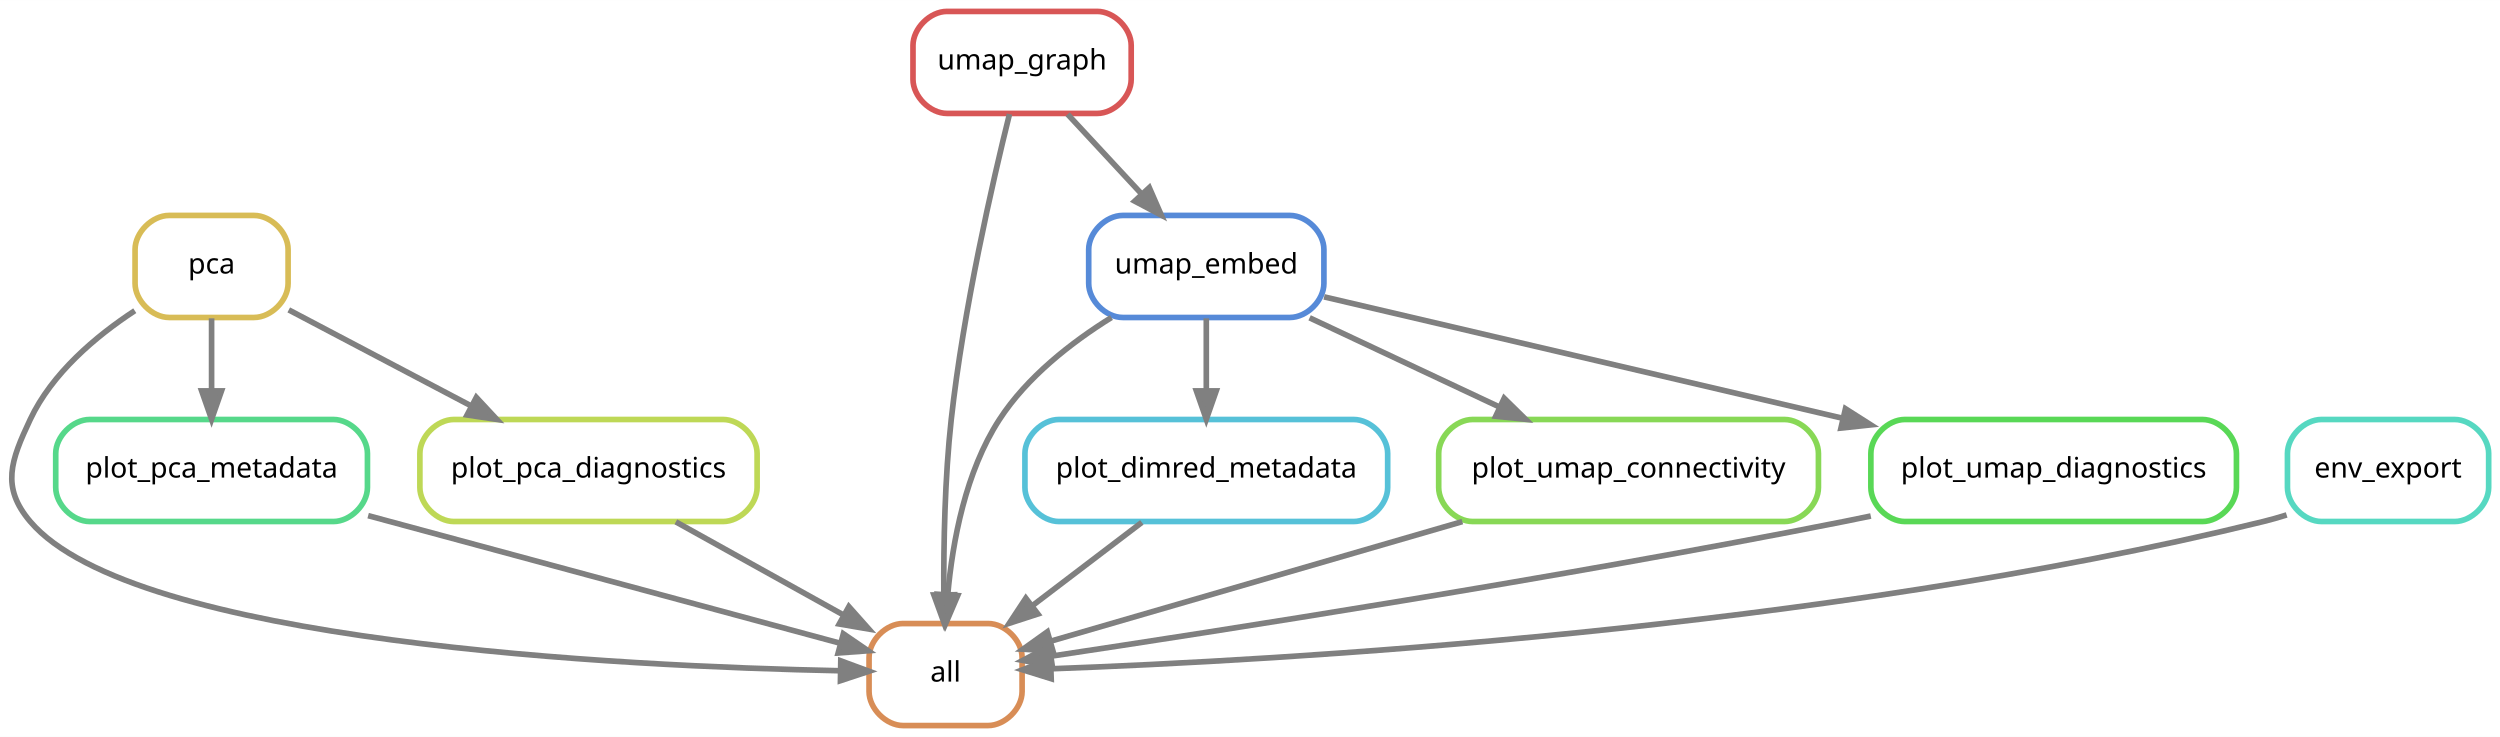
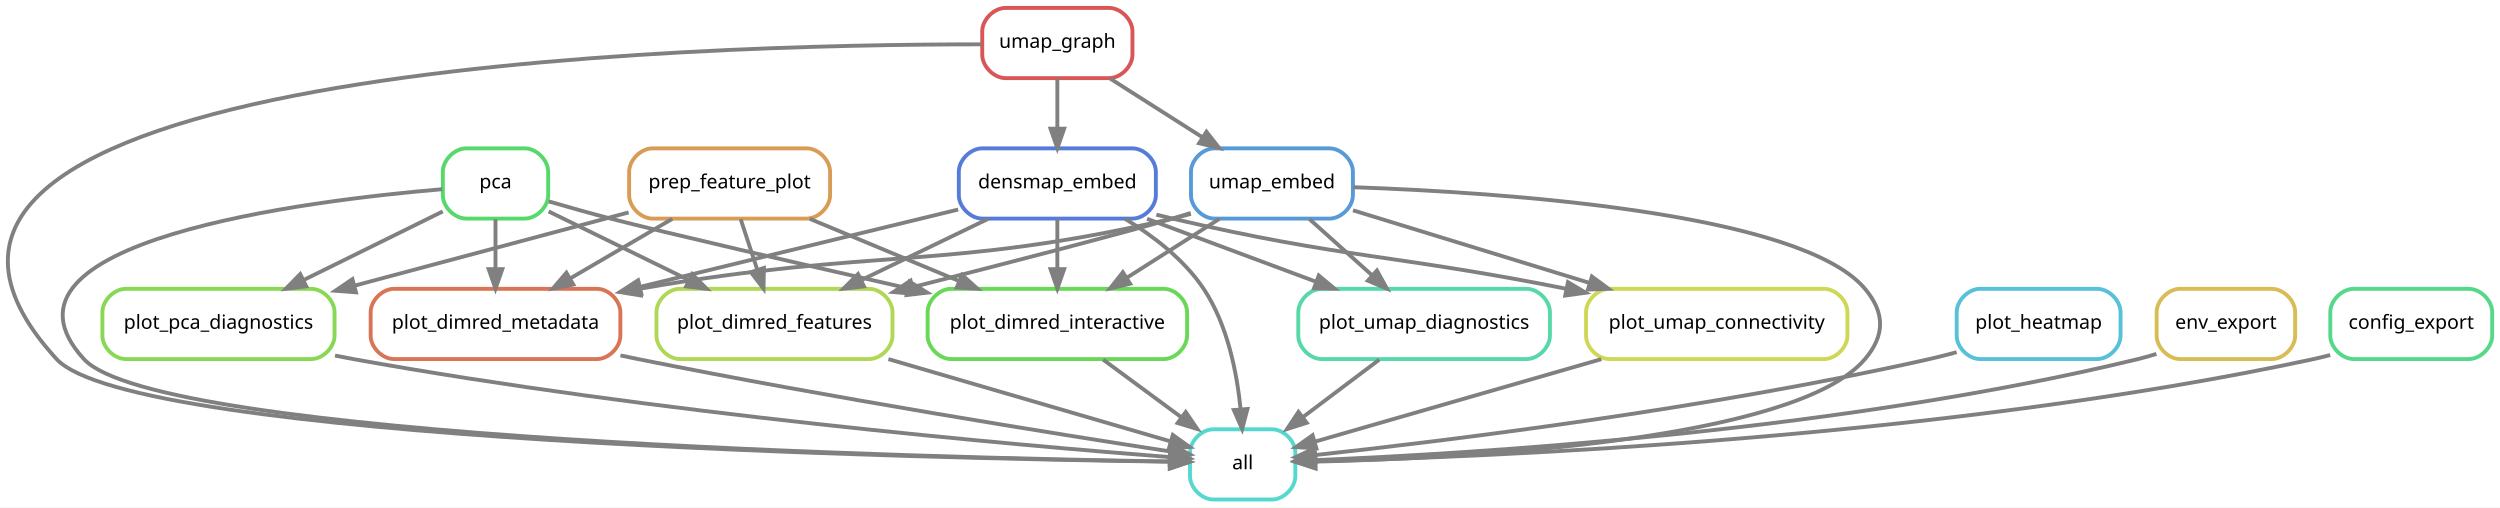
- <svg xmlns="http://www.w3.org/2000/svg" width="882pt" height="260pt" viewBox="0.00 0.00 882.16 260.00">
+ <svg xmlns="http://www.w3.org/2000/svg" width="1281pt" height="260pt" viewBox="0.00 0.00 1281.49 260.00">
  <g id="graph0" class="graph" transform="scale(1 1) rotate(0) translate(4 256)">
-     <polygon fill="white" stroke="transparent" points="-4,4 -4,-256 878.16,-256 878.16,4 -4,4" />
+     <polygon fill="white" stroke="transparent" points="-4,4 -4,-256 1277.49,-256 1277.49,4 -4,4" />
    <g id="node1" class="node">
-       <path fill="none" stroke="#d88d56" stroke-width="2" d="M344.66,-36C344.66,-36 314.66,-36 314.66,-36 308.66,-36 302.66,-30 302.66,-24 302.66,-24 302.66,-12 302.66,-12 302.66,-6 308.66,0 314.66,0 314.66,0 344.66,0 344.66,0 350.66,0 356.66,-6 356.66,-12 356.66,-12 356.66,-24 356.66,-24 356.66,-30 350.66,-36 344.66,-36" />
-       <text text-anchor="middle" x="329.66" y="-15.5" font-family="sans" font-size="10.00">all</text>
+       <path fill="none" stroke="#56d8d0" stroke-width="2" d="M647.99,-36C647.99,-36 617.99,-36 617.99,-36 611.99,-36 605.99,-30 605.99,-24 605.99,-24 605.99,-12 605.99,-12 605.99,-6 611.99,0 617.99,0 617.99,0 647.99,0 647.99,0 653.99,0 659.99,-6 659.99,-12 659.99,-12 659.99,-24 659.99,-24 659.99,-30 653.99,-36 647.99,-36" />
+       <text text-anchor="middle" x="632.99" y="-15.5" font-family="sans" font-size="10.00">all</text>
    </g>
    <g id="node2" class="node">
-       <path fill="none" stroke="#d8bc56" stroke-width="2" d="M85.66,-180C85.66,-180 55.66,-180 55.66,-180 49.66,-180 43.66,-174 43.66,-168 43.66,-168 43.66,-156 43.66,-156 43.66,-150 49.66,-144 55.66,-144 55.66,-144 85.66,-144 85.66,-144 91.66,-144 97.66,-150 97.66,-156 97.66,-156 97.66,-168 97.66,-168 97.66,-174 91.66,-180 85.66,-180" />
-       <text text-anchor="middle" x="70.66" y="-159.5" font-family="sans" font-size="10.00">pca</text>
+       <path fill="none" stroke="#56d86b" stroke-width="2" d="M264.99,-180C264.99,-180 234.99,-180 234.99,-180 228.99,-180 222.99,-174 222.99,-168 222.99,-168 222.99,-156 222.99,-156 222.99,-150 228.99,-144 234.99,-144 234.99,-144 264.99,-144 264.99,-144 270.99,-144 276.99,-150 276.99,-156 276.99,-156 276.99,-168 276.99,-168 276.99,-174 270.99,-180 264.99,-180" />
+       <text text-anchor="middle" x="249.99" y="-159.5" font-family="sans" font-size="10.00">pca</text>
+     </g>
+     <g id="edge8" class="edge">
+       <path fill="none" stroke="grey" stroke-width="2" d="M222.66,-159.06C154.02,-153.24 -16.29,-132.43 38.99,-72 76.59,-30.89 470.82,-21.44 595.44,-19.48" />
+       <polygon fill="grey" stroke="grey" stroke-width="2" points="595.69,-22.97 605.64,-19.32 595.59,-15.97 595.69,-22.97" />
+     </g>
+     <g id="node3" class="node">
+       <path fill="none" stroke="#d87556" stroke-width="2" d="M301.99,-108C301.99,-108 197.99,-108 197.99,-108 191.99,-108 185.99,-102 185.99,-96 185.99,-96 185.99,-84 185.99,-84 185.99,-78 191.99,-72 197.99,-72 197.99,-72 301.99,-72 301.99,-72 307.99,-72 313.99,-78 313.99,-84 313.99,-84 313.99,-96 313.99,-96 313.99,-102 307.99,-108 301.99,-108" />
+       <text text-anchor="middle" x="249.99" y="-87.5" font-family="sans" font-size="10.00">plot_dimred_metadata</text>
+     </g>
+     <g id="edge14" class="edge">
+       <path fill="none" stroke="grey" stroke-width="2" d="M249.99,-143.7C249.99,-135.98 249.99,-126.71 249.99,-118.11" />
+       <polygon fill="grey" stroke="grey" stroke-width="2" points="253.49,-118.1 249.99,-108.1 246.49,-118.1 253.49,-118.1" />
+     </g>
+     <g id="node5" class="node">
+       <path fill="none" stroke="#afd856" stroke-width="2" d="M441.49,-108C441.49,-108 344.49,-108 344.49,-108 338.49,-108 332.49,-102 332.49,-96 332.49,-96 332.49,-84 332.49,-84 332.49,-78 338.49,-72 344.49,-72 344.49,-72 441.49,-72 441.49,-72 447.49,-72 453.49,-78 453.49,-84 453.49,-84 453.49,-96 453.49,-96 453.49,-102 447.49,-108 441.49,-108" />
+       <text text-anchor="middle" x="392.99" y="-87.5" font-family="sans" font-size="10.00">plot_dimred_features</text>
+     </g>
+     <g id="edge18" class="edge">
+       <path fill="none" stroke="grey" stroke-width="2" d="M277.22,-147.67C297.54,-137.72 325.72,-123.93 349.18,-112.44" />
+       <polygon fill="grey" stroke="grey" stroke-width="2" points="350.81,-115.54 358.25,-108 347.73,-109.26 350.81,-115.54" />
+     </g>
+     <g id="node6" class="node">
+       <path fill="none" stroke="#88d856" stroke-width="2" d="M155.49,-108C155.49,-108 60.49,-108 60.49,-108 54.49,-108 48.49,-102 48.49,-96 48.49,-96 48.49,-84 48.49,-84 48.49,-78 54.49,-72 60.49,-72 60.49,-72 155.49,-72 155.49,-72 161.49,-72 167.49,-78 167.49,-84 167.49,-84 167.49,-96 167.49,-96 167.49,-102 161.49,-108 155.49,-108" />
+       <text text-anchor="middle" x="107.99" y="-87.5" font-family="sans" font-size="10.00">plot_pca_diagnostics</text>
+     </g>
+     <g id="edge22" class="edge">
+       <path fill="none" stroke="grey" stroke-width="2" d="M222.94,-147.67C202.77,-137.72 174.79,-123.93 151.48,-112.44" />
+       <polygon fill="grey" stroke="grey" stroke-width="2" points="152.99,-109.28 142.48,-108 149.9,-115.56 152.99,-109.28" />
+     </g>
+     <g id="node7" class="node">
+       <path fill="none" stroke="#68d856" stroke-width="2" d="M592.49,-108C592.49,-108 483.49,-108 483.49,-108 477.49,-108 471.49,-102 471.49,-96 471.49,-96 471.49,-84 471.49,-84 471.49,-78 477.49,-72 483.49,-72 483.49,-72 592.49,-72 592.49,-72 598.49,-72 604.49,-78 604.49,-84 604.49,-84 604.49,-96 604.49,-96 604.49,-102 598.49,-108 592.49,-108" />
+       <text text-anchor="middle" x="537.99" y="-87.5" font-family="sans" font-size="10.00">plot_dimred_interactive</text>
+     </g>
+     <g id="edge24" class="edge">
+       <path fill="none" stroke="grey" stroke-width="2" d="M277.22,-152.83C287.18,-149.92 298.56,-146.71 308.99,-144 337.43,-136.62 406.36,-120.76 461.21,-108.31" />
+       <polygon fill="grey" stroke="grey" stroke-width="2" points="462.3,-111.65 471.28,-106.03 460.75,-104.82 462.3,-111.65" />
+     </g>
+     <g id="edge2" class="edge">
+       <path fill="none" stroke="grey" stroke-width="2" d="M314.03,-73.86C317.06,-73.21 320.05,-72.59 322.99,-72 420.99,-52.23 537.39,-33.63 595.73,-24.64" />
+       <polygon fill="grey" stroke="grey" stroke-width="2" points="596.58,-28.05 605.93,-23.07 595.52,-21.13 596.58,-28.05" />
+     </g>
+     <g id="node4" class="node">
+       <path fill="none" stroke="#d89c56" stroke-width="2" d="M409.49,-180C409.49,-180 330.49,-180 330.49,-180 324.49,-180 318.49,-174 318.49,-168 318.49,-168 318.49,-156 318.49,-156 318.49,-150 324.49,-144 330.49,-144 330.49,-144 409.49,-144 409.49,-144 415.49,-144 421.49,-150 421.49,-156 421.49,-156 421.49,-168 421.49,-168 421.49,-174 415.49,-180 409.49,-180" />
+       <text text-anchor="middle" x="369.99" y="-159.5" font-family="sans" font-size="10.00">prep_feature_plot</text>
+     </g>
+     <g id="edge15" class="edge">
+       <path fill="none" stroke="grey" stroke-width="2" d="M340.63,-143.88C324.94,-134.72 305.43,-123.34 288.53,-113.48" />
+       <polygon fill="grey" stroke="grey" stroke-width="2" points="289.86,-110.21 279.45,-108.19 286.33,-116.25 289.86,-110.21" />
+     </g>
+     <g id="edge19" class="edge">
+       <path fill="none" stroke="grey" stroke-width="2" d="M375.67,-143.7C378.23,-135.9 381.32,-126.51 384.17,-117.83" />
+       <polygon fill="grey" stroke="grey" stroke-width="2" points="387.57,-118.7 387.37,-108.1 380.92,-116.51 387.57,-118.7" />
+     </g>
+     <g id="edge23" class="edge">
+       <path fill="none" stroke="grey" stroke-width="2" d="M318.22,-147.17C278.02,-136.43 221.86,-121.42 177.7,-109.62" />
+       <polygon fill="grey" stroke="grey" stroke-width="2" points="178.46,-106.21 167.89,-107.01 176.65,-112.97 178.46,-106.21" />
+     </g>
+     <g id="edge25" class="edge">
+       <path fill="none" stroke="grey" stroke-width="2" d="M411.08,-143.88C434.15,-134.26 463.12,-122.19 487.56,-112.01" />
+       <polygon fill="grey" stroke="grey" stroke-width="2" points="489.14,-115.15 497.02,-108.07 486.44,-108.68 489.14,-115.15" />
+     </g>
+     <g id="edge6" class="edge">
+       <path fill="none" stroke="grey" stroke-width="2" d="M451.39,-71.97C496.48,-58.81 557.48,-41.02 596.04,-29.78" />
+       <polygon fill="grey" stroke="grey" stroke-width="2" points="597.19,-33.09 605.81,-26.93 595.23,-26.37 597.19,-33.09" />
+     </g>
+     <g id="edge5" class="edge">
+       <path fill="none" stroke="grey" stroke-width="2" d="M167.73,-73.79C170.85,-73.15 173.95,-72.55 176.99,-72 331.11,-44.17 517.3,-27.84 595.52,-21.75" />
+       <polygon fill="grey" stroke="grey" stroke-width="2" points="596.12,-25.21 605.83,-20.96 595.59,-18.23 596.12,-25.21" />
+     </g>
+     <g id="edge4" class="edge">
+       <path fill="none" stroke="grey" stroke-width="2" d="M561.47,-71.7C573.55,-62.8 588.44,-51.82 601.5,-42.2" />
+       <polygon fill="grey" stroke="grey" stroke-width="2" points="603.8,-44.85 609.77,-36.1 599.65,-39.22 603.8,-44.85" />
+     </g>
+     <g id="node8" class="node">
+       <path fill="none" stroke="#d85656" stroke-width="2" d="M564.49,-252C564.49,-252 511.49,-252 511.49,-252 505.49,-252 499.49,-246 499.49,-240 499.49,-240 499.49,-228 499.49,-228 499.49,-222 505.49,-216 511.49,-216 511.49,-216 564.49,-216 564.49,-216 570.49,-216 576.49,-222 576.49,-228 576.49,-228 576.49,-240 576.49,-240 576.49,-246 570.49,-252 564.49,-252" />
+       <text text-anchor="middle" x="537.99" y="-231.5" font-family="sans" font-size="10.00">umap_graph</text>
+     </g>
+     <g id="edge1" class="edge">
+       <path fill="none" stroke="grey" stroke-width="2" d="M499.32,-233.33C358.32,-233.34 -112.83,-222.35 24.99,-72 63.6,-29.88 468.83,-21.11 595.42,-19.4" />
+       <polygon fill="grey" stroke="grey" stroke-width="2" points="595.81,-22.89 605.76,-19.26 595.72,-15.89 595.81,-22.89" />
+     </g>
+     <g id="node9" class="node">
+       <path fill="none" stroke="#569ad8" stroke-width="2" d="M677.49,-180C677.49,-180 618.49,-180 618.49,-180 612.49,-180 606.49,-174 606.49,-168 606.49,-168 606.49,-156 606.49,-156 606.49,-150 612.49,-144 618.49,-144 618.49,-144 677.49,-144 677.49,-144 683.49,-144 689.49,-150 689.49,-156 689.49,-156 689.49,-168 689.49,-168 689.49,-174 683.49,-180 677.49,-180" />
+       <text text-anchor="middle" x="647.99" y="-159.5" font-family="sans" font-size="10.00">umap_embed</text>
+     </g>
+     <g id="edge28" class="edge">
+       <path fill="none" stroke="grey" stroke-width="2" d="M564.89,-215.88C579.14,-206.81 596.83,-195.55 612.22,-185.76" />
+       <polygon fill="grey" stroke="grey" stroke-width="2" points="614.42,-188.51 620.97,-180.19 610.66,-182.61 614.42,-188.51" />
+     </g>
+     <g id="node12" class="node">
+       <path fill="none" stroke="#567bd8" stroke-width="2" d="M576.49,-180C576.49,-180 499.49,-180 499.49,-180 493.49,-180 487.49,-174 487.49,-168 487.49,-168 487.49,-156 487.49,-156 487.49,-150 493.49,-144 499.49,-144 499.49,-144 576.49,-144 576.49,-144 582.49,-144 588.49,-150 588.49,-156 588.49,-156 588.49,-168 588.49,-168 588.49,-174 582.49,-180 576.49,-180" />
+       <text text-anchor="middle" x="537.99" y="-159.5" font-family="sans" font-size="10.00">densmap_embed</text>
+     </g>
+     <g id="edge33" class="edge">
+       <path fill="none" stroke="grey" stroke-width="2" d="M537.99,-215.7C537.99,-207.98 537.99,-198.71 537.99,-190.11" />
+       <polygon fill="grey" stroke="grey" stroke-width="2" points="541.49,-190.1 537.99,-180.1 534.49,-190.1 541.49,-190.1" />
+     </g>
+     <g id="edge12" class="edge">
+       <path fill="none" stroke="grey" stroke-width="2" d="M689.57,-160.09C764.84,-157.47 918.93,-147.32 951.99,-108 962.28,-95.75 962.33,-84.21 951.99,-72 916.23,-29.82 746.63,-21.17 670.33,-19.43" />
+       <polygon fill="grey" stroke="grey" stroke-width="2" points="670.27,-15.92 660.2,-19.22 670.13,-22.92 670.27,-15.92" />
+     </g>
+     <g id="edge16" class="edge">
+       <path fill="none" stroke="grey" stroke-width="2" d="M606.42,-146.43C603.25,-145.53 600.08,-144.71 596.99,-144 480.45,-117.18 445.66,-129.27 324.08,-108.08" />
+       <polygon fill="grey" stroke="grey" stroke-width="2" points="324.46,-104.59 314.01,-106.28 323.24,-111.49 324.46,-104.59" />
+     </g>
+     <g id="edge20" class="edge">
+       <path fill="none" stroke="grey" stroke-width="2" d="M606.31,-146.85C603.16,-145.86 600.03,-144.9 596.99,-144 572.12,-136.64 512.26,-121.18 463.77,-108.85" />
+       <polygon fill="grey" stroke="grey" stroke-width="2" points="464.48,-105.42 453.93,-106.35 462.76,-112.2 464.48,-105.42" />
+     </g>
+     <g id="edge26" class="edge">
+       <path fill="none" stroke="grey" stroke-width="2" d="M621.08,-143.88C606.83,-134.81 589.14,-123.55 573.75,-113.76" />
+       <polygon fill="grey" stroke="grey" stroke-width="2" points="575.31,-110.61 565,-108.19 571.56,-116.51 575.31,-110.61" />
+     </g>
+     <g id="node10" class="node">
+       <path fill="none" stroke="#ced856" stroke-width="2" d="M930.99,-108C930.99,-108 820.99,-108 820.99,-108 814.99,-108 808.99,-102 808.99,-96 808.99,-96 808.99,-84 808.99,-84 808.99,-78 814.99,-72 820.99,-72 820.99,-72 930.99,-72 930.99,-72 936.99,-72 942.99,-78 942.99,-84 942.99,-84 942.99,-96 942.99,-96 942.99,-102 936.99,-108 930.99,-108" />
+       <text text-anchor="middle" x="875.99" y="-87.5" font-family="sans" font-size="10.00">plot_umap_connectivity</text>
+     </g>
+     <g id="edge29" class="edge">
+       <path fill="none" stroke="grey" stroke-width="2" d="M689.54,-148.24C723.4,-137.85 771.83,-122.98 810.85,-111" />
+       <polygon fill="grey" stroke="grey" stroke-width="2" points="812.01,-114.3 820.55,-108.02 809.96,-107.61 812.01,-114.3" />
+     </g>
+     <g id="node11" class="node">
+       <path fill="none" stroke="#56d8a9" stroke-width="2" d="M778.49,-108C778.49,-108 673.49,-108 673.49,-108 667.49,-108 661.49,-102 661.49,-96 661.49,-96 661.49,-84 661.49,-84 661.49,-78 667.49,-72 673.49,-72 673.49,-72 778.49,-72 778.49,-72 784.49,-72 790.49,-78 790.49,-84 790.49,-84 790.49,-96 790.49,-96 790.49,-102 784.49,-108 778.49,-108" />
+       <text text-anchor="middle" x="725.99" y="-87.5" font-family="sans" font-size="10.00">plot_umap_diagnostics</text>
+     </g>
+     <g id="edge31" class="edge">
+       <path fill="none" stroke="grey" stroke-width="2" d="M667.27,-143.7C676.9,-135.05 688.71,-124.45 699.21,-115.03" />
+       <polygon fill="grey" stroke="grey" stroke-width="2" points="701.82,-117.39 706.93,-108.1 697.15,-112.18 701.82,-117.39" />
+     </g>
+     <g id="edge7" class="edge">
+       <path fill="none" stroke="grey" stroke-width="2" d="M816.85,-71.97C771.07,-58.78 709.08,-40.92 670.06,-29.68" />
+       <polygon fill="grey" stroke="grey" stroke-width="2" points="670.76,-26.24 660.18,-26.83 668.82,-32.97 670.76,-26.24" />
+     </g>
+     <g id="edge10" class="edge">
+       <path fill="none" stroke="grey" stroke-width="2" d="M703,-71.7C691.17,-62.8 676.59,-51.82 663.81,-42.2" />
+       <polygon fill="grey" stroke="grey" stroke-width="2" points="665.8,-39.32 655.71,-36.1 661.59,-44.91 665.8,-39.32" />
+     </g>
+     <g id="edge13" class="edge">
+       <path fill="none" stroke="grey" stroke-width="2" d="M572.69,-143.89C587.2,-135.07 602.99,-122.99 612.99,-108 625.24,-89.63 630.08,-64.88 631.94,-46.14" />
+       <polygon fill="grey" stroke="grey" stroke-width="2" points="635.43,-46.4 632.72,-36.16 628.45,-45.86 635.43,-46.4" />
+     </g>
+     <g id="edge17" class="edge">
+       <path fill="none" stroke="grey" stroke-width="2" d="M487.16,-148.65C441.97,-137.66 375.33,-121.46 324.18,-109.03" />
+       <polygon fill="grey" stroke="grey" stroke-width="2" points="324.71,-105.56 314.17,-106.6 323.06,-112.36 324.71,-105.56" />
+     </g>
+     <g id="edge21" class="edge">
+       <path fill="none" stroke="grey" stroke-width="2" d="M502.51,-143.88C482.87,-134.39 458.26,-122.51 437.35,-112.42" />
+       <polygon fill="grey" stroke="grey" stroke-width="2" points="438.87,-109.26 428.34,-108.07 435.83,-115.57 438.87,-109.26" />
+     </g>
+     <g id="edge27" class="edge">
+       <path fill="none" stroke="grey" stroke-width="2" d="M537.99,-143.7C537.99,-135.98 537.99,-126.71 537.99,-118.11" />
+       <polygon fill="grey" stroke="grey" stroke-width="2" points="541.49,-118.1 537.99,-108.1 534.49,-118.1 541.49,-118.1" />
+     </g>
+     <g id="edge30" class="edge">
+       <path fill="none" stroke="grey" stroke-width="2" d="M588.75,-146.01C591.53,-145.3 594.29,-144.63 596.99,-144 685.81,-123.35 709.55,-125.83 798.99,-108 799.09,-107.98 799.19,-107.96 799.29,-107.94" />
+       <polygon fill="grey" stroke="grey" stroke-width="2" points="799.73,-111.42 808.83,-106 798.33,-104.56 799.73,-111.42" />
+     </g>
+     <g id="edge32" class="edge">
+       <path fill="none" stroke="grey" stroke-width="2" d="M583.98,-143.88C610.13,-134.14 643.07,-121.87 670.64,-111.61" />
+       <polygon fill="grey" stroke="grey" stroke-width="2" points="671.99,-114.84 680.14,-108.07 669.55,-108.28 671.99,-114.84" />
+     </g>
+     <g id="node13" class="node">
+       <path fill="none" stroke="#56c1d8" stroke-width="2" d="M1070.99,-108C1070.99,-108 1010.99,-108 1010.99,-108 1004.99,-108 998.99,-102 998.99,-96 998.99,-96 998.99,-84 998.99,-84 998.99,-78 1004.99,-72 1010.99,-72 1010.99,-72 1070.99,-72 1070.99,-72 1076.99,-72 1082.99,-78 1082.99,-84 1082.99,-84 1082.99,-96 1082.99,-96 1082.99,-102 1076.99,-108 1070.99,-108" />
+       <text text-anchor="middle" x="1040.99" y="-87.5" font-family="sans" font-size="10.00">plot_heatmap</text>
+     </g>
+     <g id="edge11" class="edge">
+       <path fill="none" stroke="grey" stroke-width="2" d="M998.96,-75.53C994.27,-74.24 989.54,-73.03 984.99,-72 871.64,-46.4 734.9,-29.82 670.28,-22.81" />
+       <polygon fill="grey" stroke="grey" stroke-width="2" points="670.49,-19.31 660.17,-21.73 669.74,-26.27 670.49,-19.31" />
+     </g>
+     <g id="node14" class="node">
+       <path fill="none" stroke="#d8bc56" stroke-width="2" d="M1160.49,-108C1160.49,-108 1113.49,-108 1113.49,-108 1107.49,-108 1101.49,-102 1101.49,-96 1101.49,-96 1101.49,-84 1101.49,-84 1101.49,-78 1107.49,-72 1113.49,-72 1113.49,-72 1160.49,-72 1160.49,-72 1166.49,-72 1172.49,-78 1172.49,-84 1172.49,-84 1172.49,-96 1172.49,-96 1172.49,-102 1166.49,-108 1160.49,-108" />
+       <text text-anchor="middle" x="1136.99" y="-87.5" font-family="sans" font-size="10.00">env_export</text>
    </g>
    <g id="edge3" class="edge">
-       <path fill="none" stroke="grey" stroke-width="2" d="M43.56,-146.39C29.77,-137.34 14.33,-124.32 6.66,-108 -0.15,-93.52 -3.7,-84.2 6.66,-72 42.98,-29.24 215.44,-20.91 292.41,-19.34" />
-       <polygon fill="grey" stroke="grey" stroke-width="2" points="292.68,-22.83 302.62,-19.16 292.56,-15.84 292.68,-22.83" />
+       <path fill="none" stroke="grey" stroke-width="2" d="M1101.37,-74.64C1098.23,-73.65 1095.07,-72.75 1091.99,-72 938.43,-34.73 749.42,-23.44 670.44,-20.21" />
+       <polygon fill="grey" stroke="grey" stroke-width="2" points="670.16,-16.7 660.04,-19.81 669.89,-23.69 670.16,-16.7" />
    </g>
-     <g id="node3" class="node">
-       <path fill="none" stroke="#56d88a" stroke-width="2" d="M113.66,-108C113.66,-108 27.66,-108 27.66,-108 21.66,-108 15.66,-102 15.66,-96 15.66,-96 15.66,-84 15.66,-84 15.66,-78 21.66,-72 27.66,-72 27.66,-72 113.66,-72 113.66,-72 119.66,-72 125.66,-78 125.66,-84 125.66,-84 125.66,-96 125.66,-96 125.66,-102 119.66,-108 113.66,-108" />
-       <text text-anchor="middle" x="70.66" y="-87.5" font-family="sans" font-size="10.00">plot_pca_metadata</text>
-     </g>
-     <g id="edge10" class="edge">
-       <path fill="none" stroke="grey" stroke-width="2" d="M70.66,-143.7C70.66,-135.98 70.66,-126.71 70.66,-118.11" />
-       <polygon fill="grey" stroke="grey" stroke-width="2" points="74.16,-118.1 70.66,-108.1 67.16,-118.1 74.16,-118.1" />
-     </g>
-     <g id="node4" class="node">
-       <path fill="none" stroke="#bed856" stroke-width="2" d="M251.16,-108C251.16,-108 156.16,-108 156.16,-108 150.16,-108 144.16,-102 144.16,-96 144.16,-96 144.16,-84 144.16,-84 144.16,-78 150.16,-72 156.16,-72 156.16,-72 251.16,-72 251.16,-72 257.16,-72 263.16,-78 263.16,-84 263.16,-84 263.16,-96 263.16,-96 263.16,-102 257.16,-108 251.16,-108" />
-       <text text-anchor="middle" x="203.66" y="-87.5" font-family="sans" font-size="10.00">plot_pca_diagnostics</text>
-     </g>
-     <g id="edge11" class="edge">
-       <path fill="none" stroke="grey" stroke-width="2" d="M97.89,-146.67C116.43,-136.91 141.31,-123.82 162.28,-112.78" />
-       <polygon fill="grey" stroke="grey" stroke-width="2" points="164.08,-115.79 171.3,-108.03 160.82,-109.59 164.08,-115.79" />
-     </g>
-     <g id="edge6" class="edge">
-       <path fill="none" stroke="grey" stroke-width="2" d="M125.9,-74.07C176.11,-60.5 248.79,-40.86 292.42,-29.06" />
-       <polygon fill="grey" stroke="grey" stroke-width="2" points="293.59,-32.38 302.33,-26.39 291.76,-25.62 293.59,-32.38" />
-     </g>
-     <g id="edge4" class="edge">
-       <path fill="none" stroke="grey" stroke-width="2" d="M234.48,-71.88C252.39,-61.93 275.04,-49.35 293.75,-38.95" />
-       <polygon fill="grey" stroke="grey" stroke-width="2" points="295.54,-41.96 302.58,-34.05 292.14,-35.84 295.54,-41.96" />
-     </g>
-     <g id="node5" class="node">
-       <path fill="none" stroke="#d85656" stroke-width="2" d="M383.16,-252C383.16,-252 330.16,-252 330.16,-252 324.16,-252 318.16,-246 318.16,-240 318.16,-240 318.16,-228 318.16,-228 318.16,-222 324.16,-216 330.16,-216 330.16,-216 383.16,-216 383.16,-216 389.16,-216 395.16,-222 395.16,-228 395.16,-228 395.16,-240 395.16,-240 395.16,-246 389.16,-252 383.16,-252" />
-       <text text-anchor="middle" x="356.66" y="-231.5" font-family="sans" font-size="10.00">umap_graph</text>
-     </g>
-     <g id="edge1" class="edge">
-       <path fill="none" stroke="grey" stroke-width="2" d="M352.21,-215.76C346.26,-191.79 335.96,-146.94 331.66,-108 329.38,-87.39 328.94,-63.94 329.04,-46.29" />
-       <polygon fill="grey" stroke="grey" stroke-width="2" points="332.54,-46.16 329.16,-36.12 325.54,-46.08 332.54,-46.16" />
-     </g>
-     <g id="node6" class="node">
-       <path fill="none" stroke="#568ad8" stroke-width="2" d="M451.16,-180C451.16,-180 392.16,-180 392.16,-180 386.16,-180 380.16,-174 380.16,-168 380.16,-168 380.16,-156 380.16,-156 380.16,-150 386.16,-144 392.16,-144 392.16,-144 451.16,-144 451.16,-144 457.16,-144 463.16,-150 463.16,-156 463.16,-156 463.16,-168 463.16,-168 463.16,-174 457.16,-180 451.16,-180" />
-       <text text-anchor="middle" x="421.66" y="-159.5" font-family="sans" font-size="10.00">umap_embed</text>
-     </g>
-     <g id="edge12" class="edge">
-       <path fill="none" stroke="grey" stroke-width="2" d="M372.73,-215.7C380.6,-207.22 390.21,-196.86 398.83,-187.58" />
-       <polygon fill="grey" stroke="grey" stroke-width="2" points="401.54,-189.81 405.78,-180.1 396.41,-185.05 401.54,-189.81" />
+     <g id="node15" class="node">
+       <path fill="none" stroke="#56d88a" stroke-width="2" d="M1261.49,-108C1261.49,-108 1202.49,-108 1202.49,-108 1196.49,-108 1190.49,-102 1190.49,-96 1190.49,-96 1190.49,-84 1190.49,-84 1190.49,-78 1196.49,-72 1202.49,-72 1202.49,-72 1261.49,-72 1261.49,-72 1267.49,-72 1273.49,-78 1273.49,-84 1273.49,-84 1273.49,-96 1273.49,-96 1273.49,-102 1267.49,-108 1261.49,-108" />
+       <text text-anchor="middle" x="1231.99" y="-87.5" font-family="sans" font-size="10.00">config_export</text>
    </g>
    <g id="edge9" class="edge">
-       <path fill="none" stroke="grey" stroke-width="2" d="M388.18,-143.99C373.93,-135.12 358.39,-122.97 348.66,-108 336.71,-89.62 332.13,-65.02 330.44,-46.34" />
-       <polygon fill="grey" stroke="grey" stroke-width="2" points="333.92,-45.85 329.75,-36.11 326.94,-46.33 333.92,-45.85" />
-     </g>
-     <g id="node7" class="node">
-       <path fill="none" stroke="#56c1d8" stroke-width="2" d="M473.66,-108C473.66,-108 369.66,-108 369.66,-108 363.66,-108 357.66,-102 357.66,-96 357.66,-96 357.66,-84 357.66,-84 357.66,-78 363.66,-72 369.66,-72 369.66,-72 473.66,-72 473.66,-72 479.66,-72 485.66,-78 485.66,-84 485.66,-84 485.66,-96 485.66,-96 485.66,-102 479.66,-108 473.66,-108" />
-       <text text-anchor="middle" x="421.66" y="-87.5" font-family="sans" font-size="10.00">plot_dimred_metadata</text>
-     </g>
-     <g id="edge13" class="edge">
-       <path fill="none" stroke="grey" stroke-width="2" d="M421.66,-143.7C421.66,-135.98 421.66,-126.71 421.66,-118.11" />
-       <polygon fill="grey" stroke="grey" stroke-width="2" points="425.16,-118.1 421.66,-108.1 418.16,-118.1 425.16,-118.1" />
-     </g>
-     <g id="node8" class="node">
-       <path fill="none" stroke="#88d856" stroke-width="2" d="M625.66,-108C625.66,-108 515.66,-108 515.66,-108 509.66,-108 503.66,-102 503.66,-96 503.66,-96 503.66,-84 503.66,-84 503.66,-78 509.66,-72 515.66,-72 515.66,-72 625.66,-72 625.66,-72 631.66,-72 637.66,-78 637.66,-84 637.66,-84 637.66,-96 637.66,-96 637.66,-102 631.66,-108 625.66,-108" />
-       <text text-anchor="middle" x="570.66" y="-87.5" font-family="sans" font-size="10.00">plot_umap_connectivity</text>
-     </g>
-     <g id="edge14" class="edge">
-       <path fill="none" stroke="grey" stroke-width="2" d="M458.11,-143.88C478.3,-134.39 503.58,-122.51 525.07,-112.42" />
-       <polygon fill="grey" stroke="grey" stroke-width="2" points="526.77,-115.49 534.33,-108.07 523.79,-109.15 526.77,-115.49" />
-     </g>
-     <g id="node9" class="node">
-       <path fill="none" stroke="#59d856" stroke-width="2" d="M773.16,-108C773.16,-108 668.16,-108 668.16,-108 662.16,-108 656.16,-102 656.16,-96 656.16,-96 656.16,-84 656.16,-84 656.16,-78 662.16,-72 668.16,-72 668.16,-72 773.16,-72 773.16,-72 779.16,-72 785.16,-78 785.16,-84 785.16,-84 785.16,-96 785.16,-96 785.16,-102 779.16,-108 773.16,-108" />
-       <text text-anchor="middle" x="720.66" y="-87.5" font-family="sans" font-size="10.00">plot_umap_diagnostics</text>
-     </g>
-     <g id="edge15" class="edge">
-       <path fill="none" stroke="grey" stroke-width="2" d="M463.23,-151.27C510.48,-140.2 588.53,-121.93 646.33,-108.4" />
-       <polygon fill="grey" stroke="grey" stroke-width="2" points="647.2,-111.79 656.14,-106.1 645.61,-104.98 647.2,-111.79" />
-     </g>
-     <g id="edge8" class="edge">
-       <path fill="none" stroke="grey" stroke-width="2" d="M398.92,-71.7C387.22,-62.8 372.8,-51.82 360.15,-42.2" />
-       <polygon fill="grey" stroke="grey" stroke-width="2" points="362.22,-39.37 352.14,-36.1 357.98,-44.94 362.22,-39.37" />
-     </g>
-     <g id="edge2" class="edge">
-       <path fill="none" stroke="grey" stroke-width="2" d="M512.01,-71.97C466.74,-58.81 405.47,-41.02 366.76,-29.78" />
-       <polygon fill="grey" stroke="grey" stroke-width="2" points="367.53,-26.35 356.95,-26.93 365.57,-33.08 367.53,-26.35" />
-     </g>
-     <g id="edge5" class="edge">
-       <path fill="none" stroke="grey" stroke-width="2" d="M656.13,-73.94C652.93,-73.26 649.76,-72.62 646.66,-72 545.97,-52.04 426.31,-33.4 366.92,-24.49" />
-       <polygon fill="grey" stroke="grey" stroke-width="2" points="367.31,-21.01 356.9,-22.99 366.27,-27.93 367.31,-21.01" />
-     </g>
-     <g id="node10" class="node">
-       <path fill="none" stroke="#56d8c1" stroke-width="2" d="M862.16,-108C862.16,-108 815.16,-108 815.16,-108 809.16,-108 803.16,-102 803.16,-96 803.16,-96 803.16,-84 803.16,-84 803.16,-78 809.16,-72 815.16,-72 815.16,-72 862.16,-72 862.16,-72 868.16,-72 874.16,-78 874.16,-84 874.16,-84 874.16,-96 874.16,-96 874.16,-102 868.16,-108 862.16,-108" />
-       <text text-anchor="middle" x="838.66" y="-87.5" font-family="sans" font-size="10.00">env_export</text>
-     </g>
-     <g id="edge7" class="edge">
-       <path fill="none" stroke="grey" stroke-width="2" d="M802.88,-74.32C800.12,-73.45 797.36,-72.66 794.66,-72 638.73,-33.66 446.43,-22.93 366.84,-20.03" />
-       <polygon fill="grey" stroke="grey" stroke-width="2" points="366.93,-16.53 356.82,-19.68 366.69,-23.53 366.93,-16.53" />
+       <path fill="none" stroke="grey" stroke-width="2" d="M1190.45,-74.07C1187.6,-73.3 1184.76,-72.6 1181.99,-72 992.63,-31.25 759.75,-21.81 670.35,-19.64" />
+       <polygon fill="grey" stroke="grey" stroke-width="2" points="670.25,-16.14 660.17,-19.41 670.09,-23.13 670.25,-16.14" />
    </g>
  </g>
</svg>
